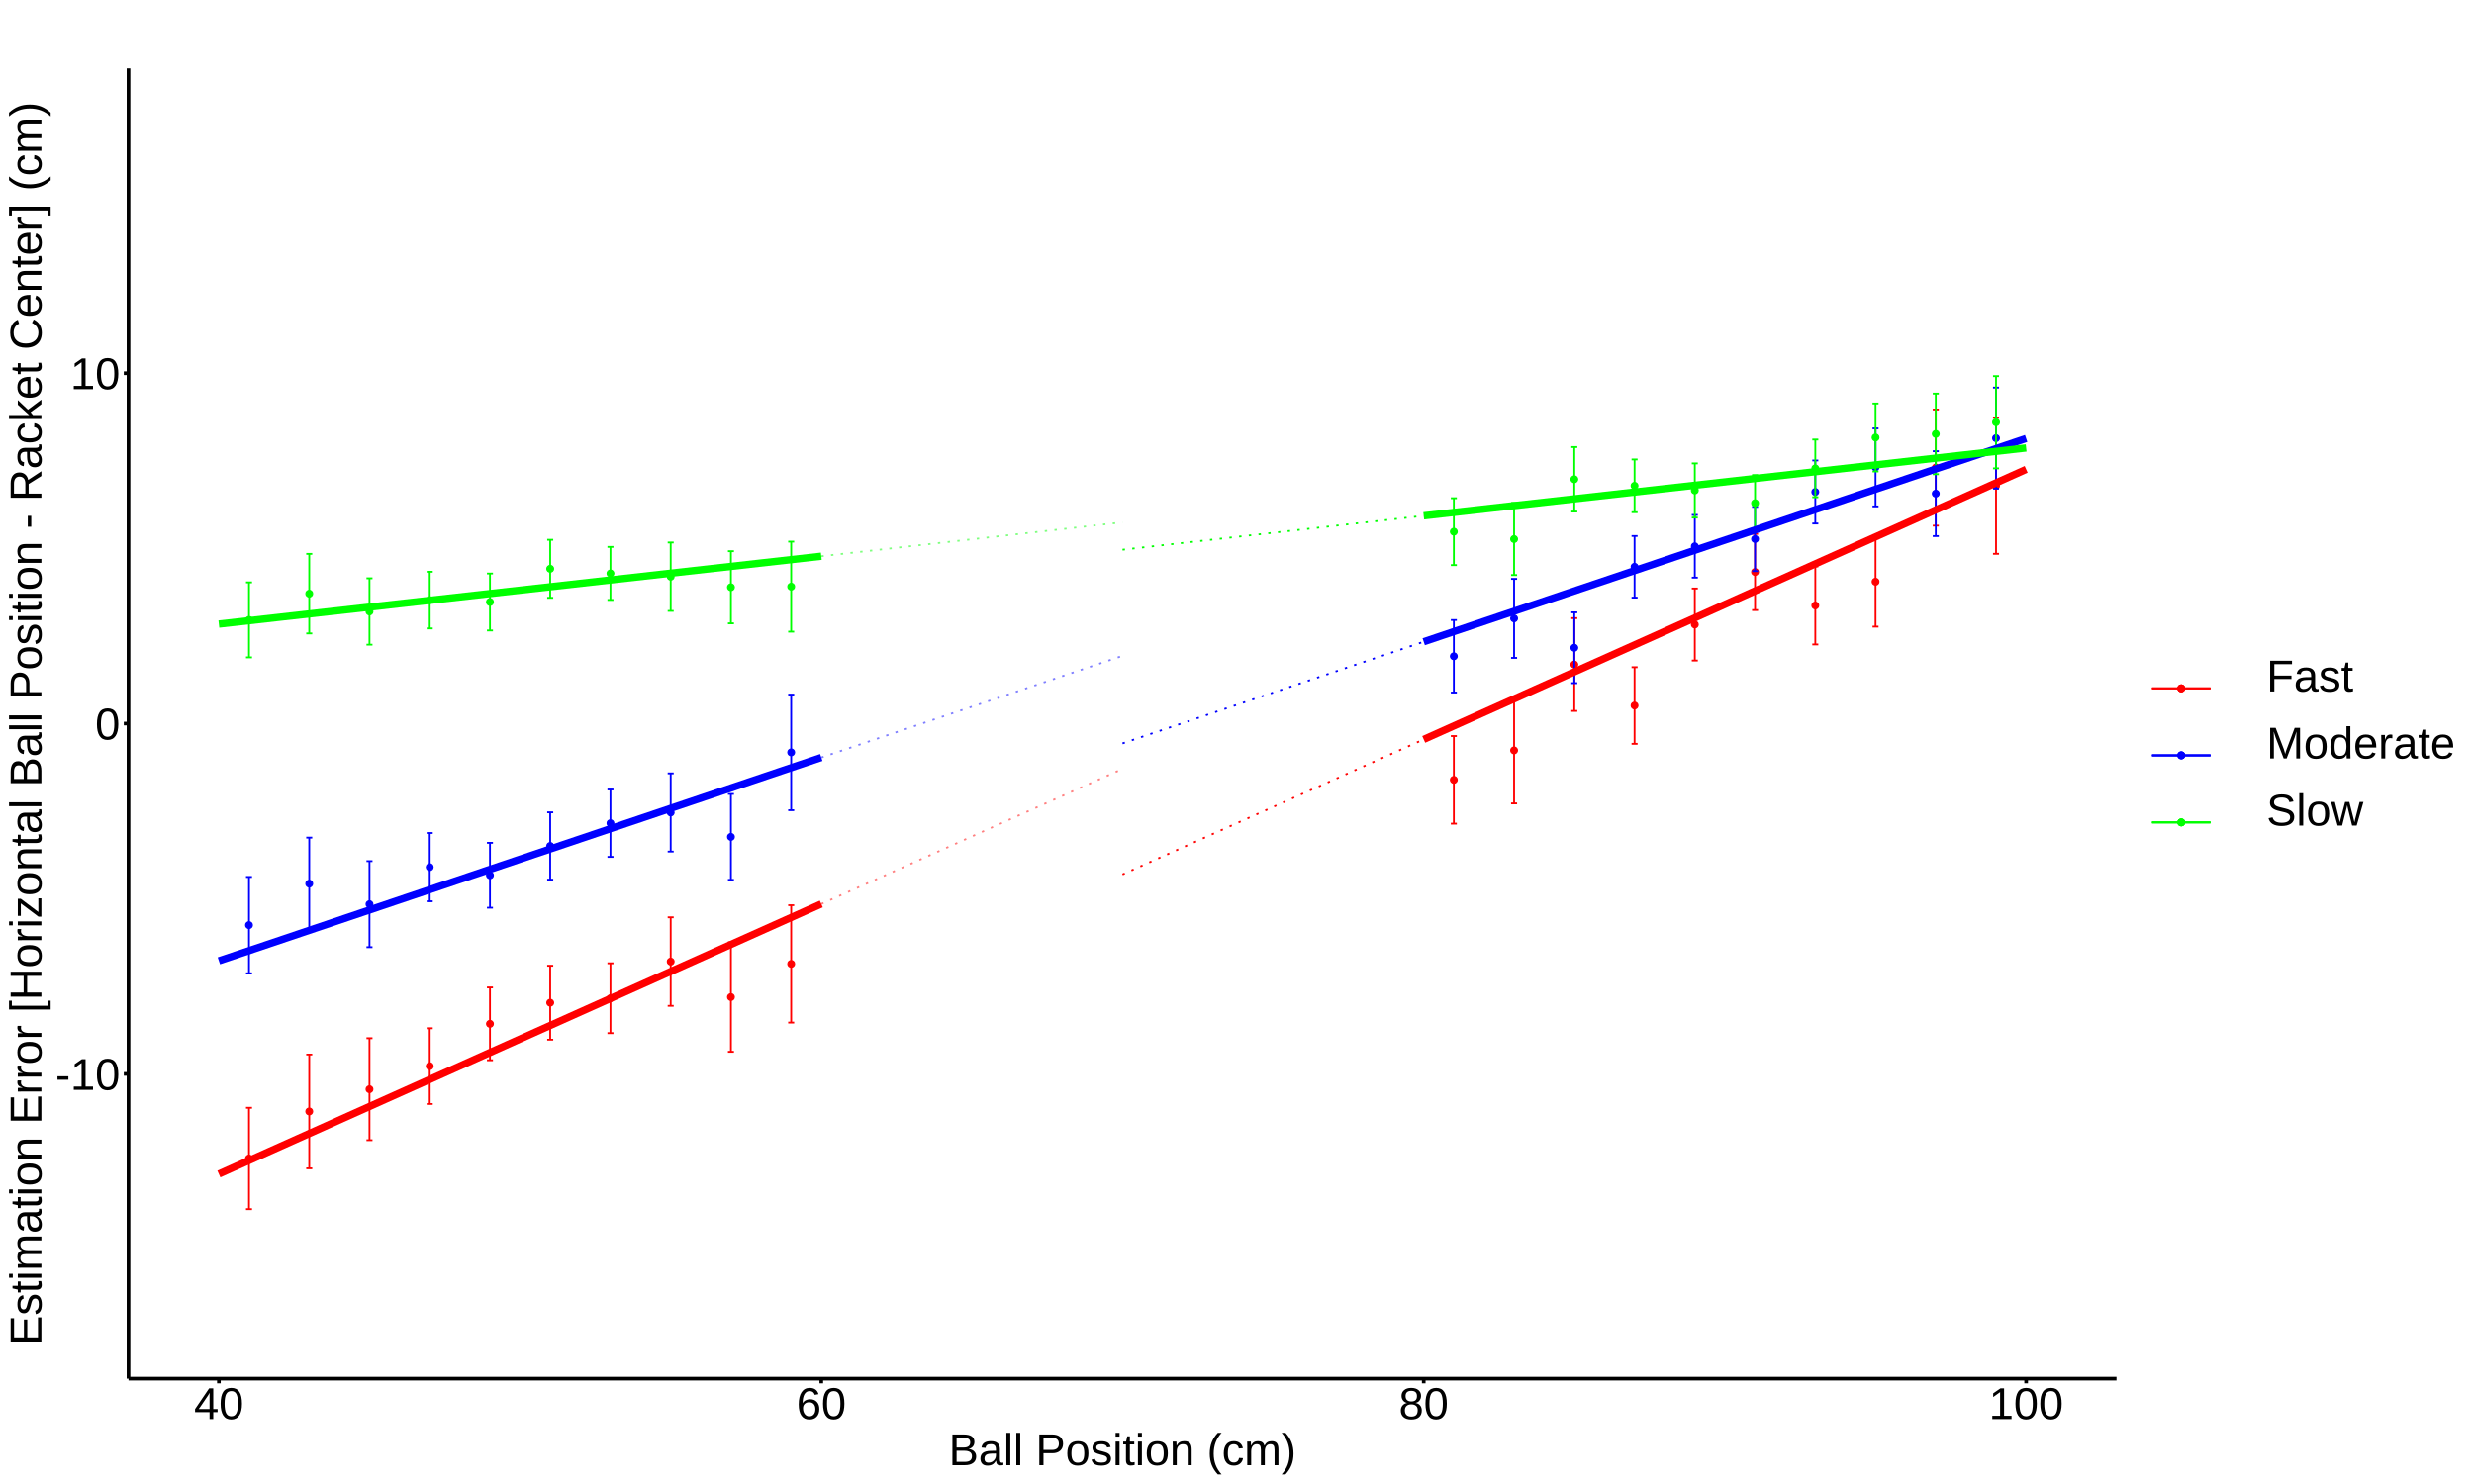
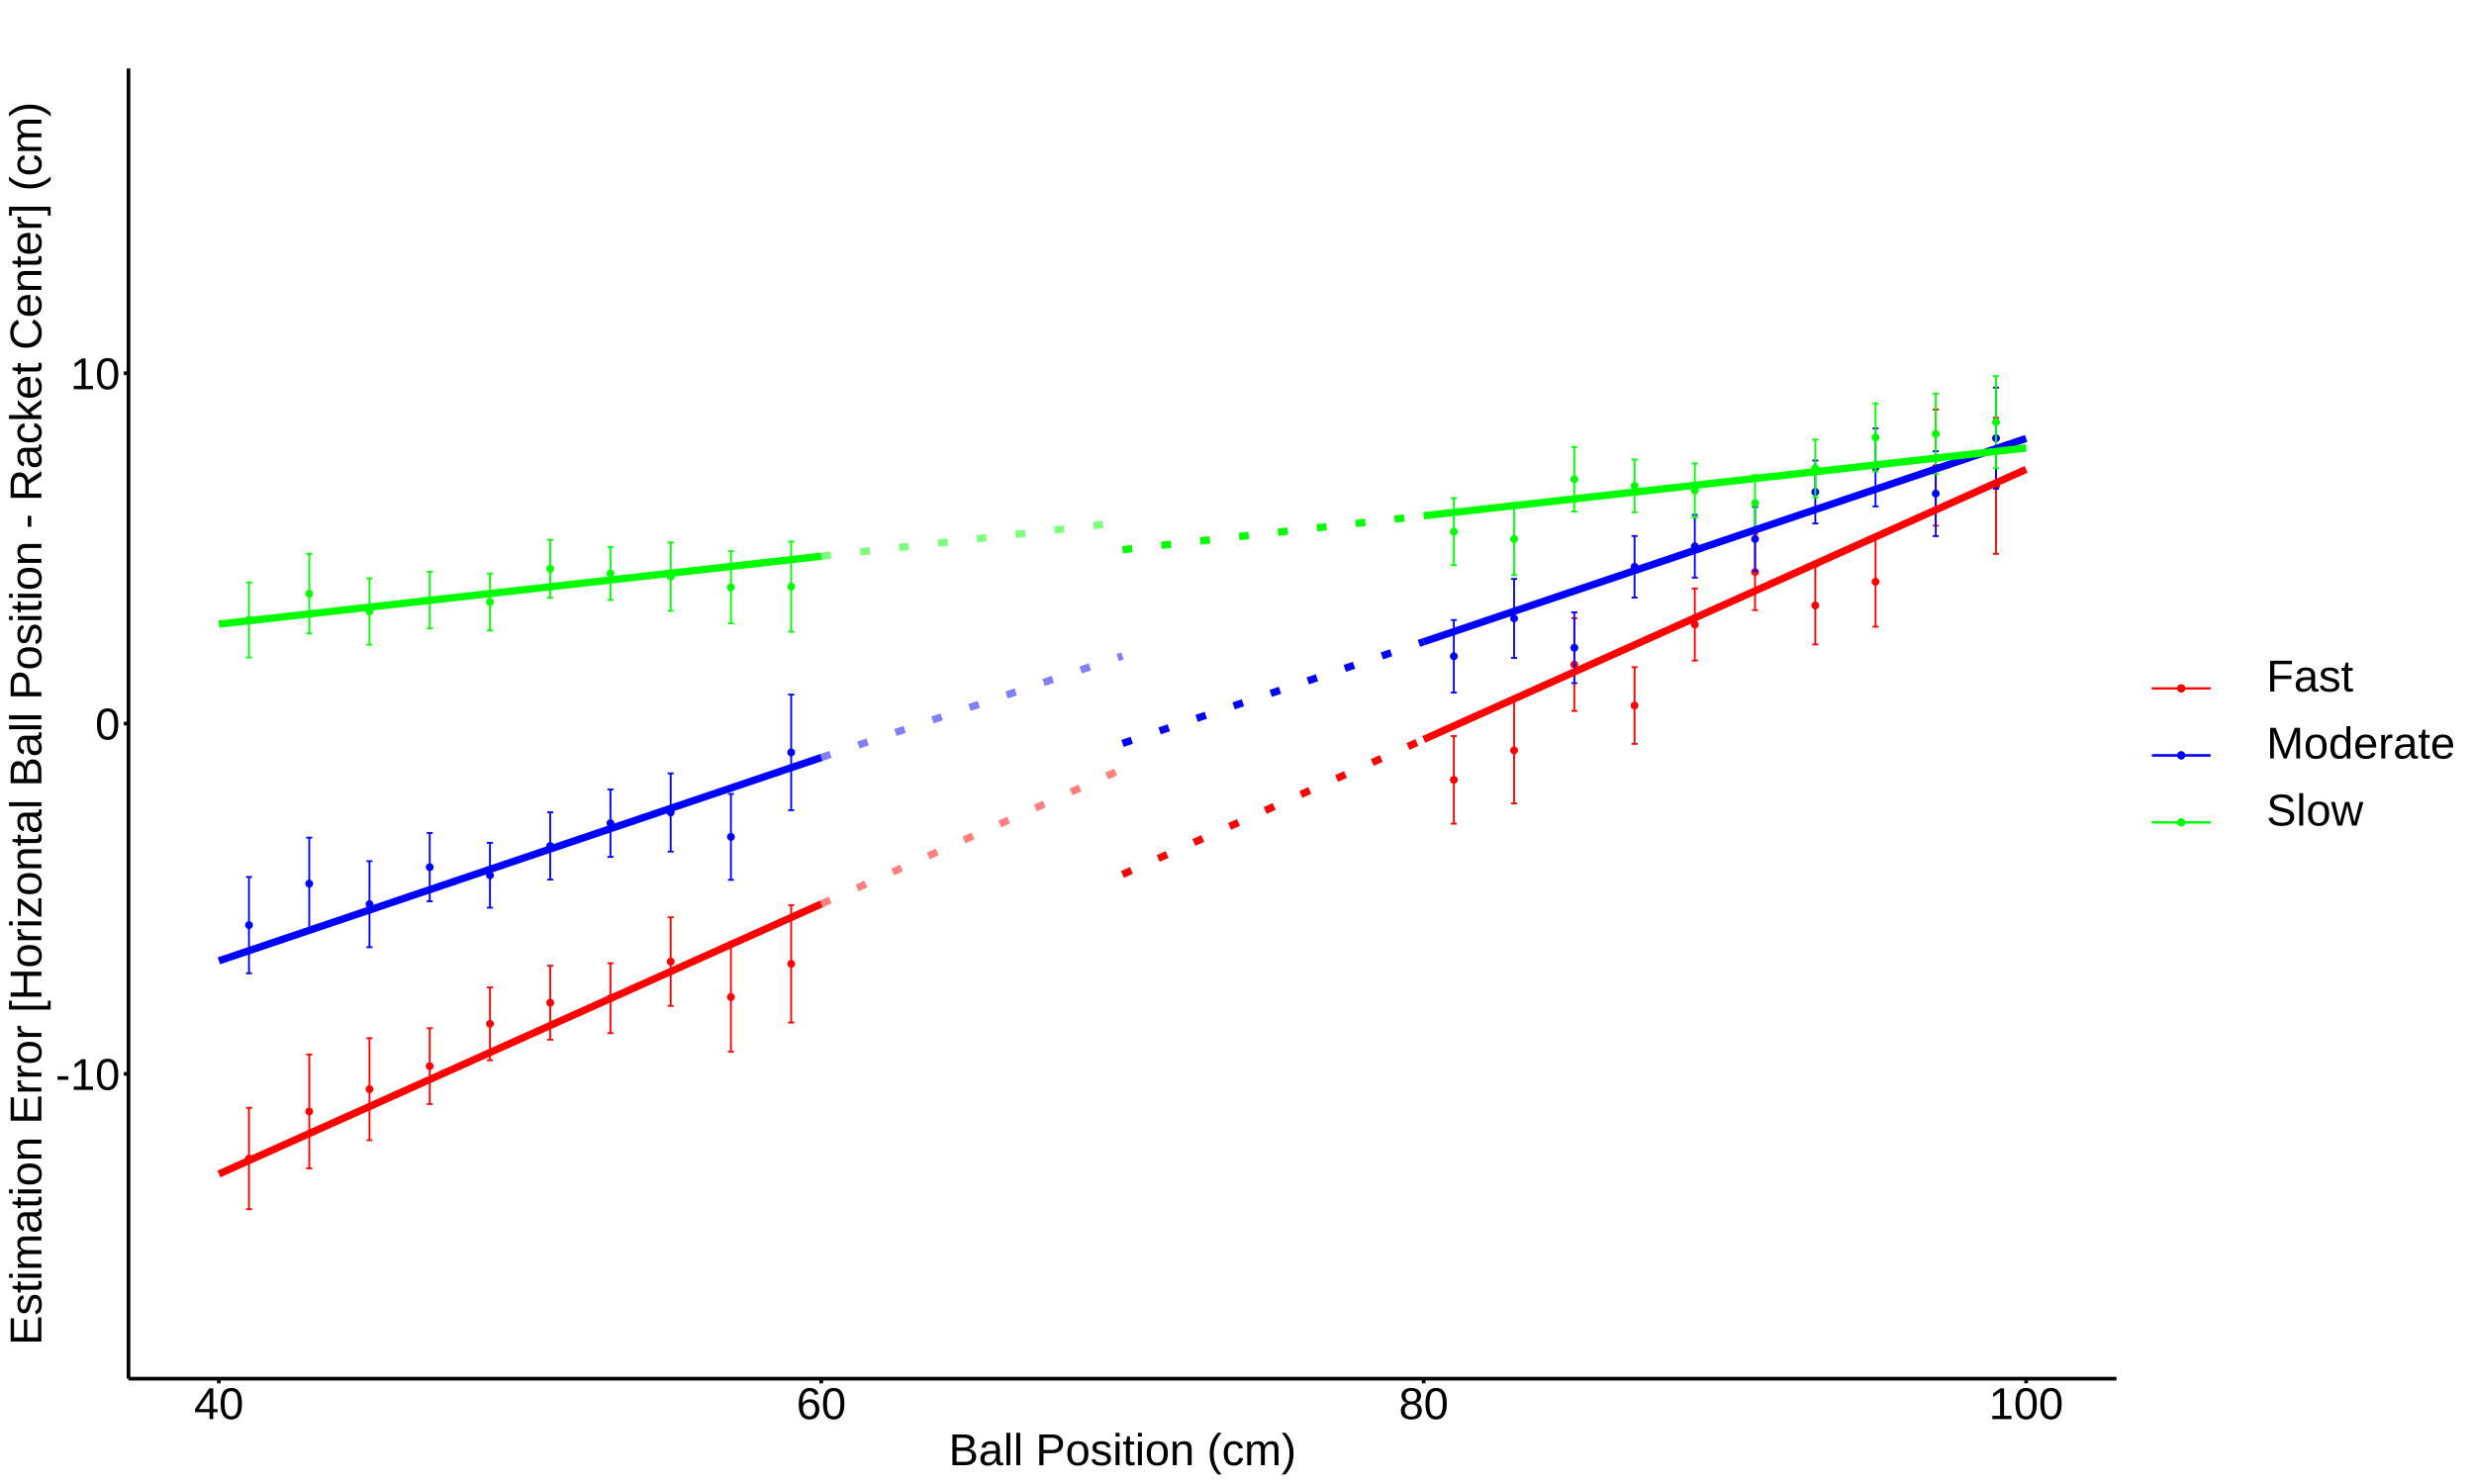
<svg xmlns="http://www.w3.org/2000/svg" class="svglite" width="1440.00pt" height="864.00pt" viewBox="0 0 1440.00 864.00">
  <defs>
    <style type="text/css">
    .svglite line, .svglite polyline, .svglite polygon, .svglite path, .svglite rect, .svglite circle {
      fill: none;
      stroke: #000000;
      stroke-linecap: round;
      stroke-linejoin: round;
      stroke-miterlimit: 10.00;
    }
    .svglite text {
      white-space: pre;
    }
  </style>
  </defs>
  <rect width="100%" height="100%" style="stroke: none; fill: none;" />
  <defs>
    <clipPath id="cpMC4wMHwxNDQwLjAwfDAuMDB8ODY0LjAw">
      <rect x="0.00" y="0.00" width="1440.00" height="864.00" />
    </clipPath>
  </defs>
  <g clip-path="url(#cpMC4wMHwxNDQwLjAwfDAuMDB8ODY0LjAw)">
</g>
  <defs>
    <clipPath id="cpNzQuODB8MTIzMS45MXwzOS44NXw4MDIuNjg=">
      <rect x="74.80" y="39.85" width="1157.11" height="762.83" />
    </clipPath>
  </defs>
  <g clip-path="url(#cpNzQuODB8MTIzMS45MXwzOS44NXw4MDIuNjg=)">
    <circle cx="144.93" cy="674.48" r="1.95" style="stroke-width: 0.71; stroke: #FF0000; fill: #FF0000;" />
    <circle cx="180.00" cy="647.09" r="1.95" style="stroke-width: 0.71; stroke: #FF0000; fill: #FF0000;" />
    <circle cx="215.06" cy="634.15" r="1.95" style="stroke-width: 0.71; stroke: #FF0000; fill: #FF0000;" />
    <circle cx="250.12" cy="620.71" r="1.95" style="stroke-width: 0.71; stroke: #FF0000; fill: #FF0000;" />
    <circle cx="285.19" cy="596.08" r="1.95" style="stroke-width: 0.71; stroke: #FF0000; fill: #FF0000;" />
    <circle cx="320.25" cy="583.78" r="1.95" style="stroke-width: 0.71; stroke: #FF0000; fill: #FF0000;" />
    <circle cx="355.32" cy="581.16" r="1.95" style="stroke-width: 0.71; stroke: #FF0000; fill: #FF0000;" />
    <circle cx="390.38" cy="559.84" r="1.95" style="stroke-width: 0.71; stroke: #FF0000; fill: #FF0000;" />
    <circle cx="425.44" cy="580.50" r="1.95" style="stroke-width: 0.71; stroke: #FF0000; fill: #FF0000;" />
    <circle cx="460.51" cy="561.18" r="1.95" style="stroke-width: 0.71; stroke: #FF0000; fill: #FF0000;" />
    <circle cx="846.21" cy="454.04" r="1.95" style="stroke-width: 0.71; stroke: #FF0000; fill: #FF0000;" />
    <circle cx="881.28" cy="436.89" r="1.95" style="stroke-width: 0.71; stroke: #FF0000; fill: #FF0000;" />
    <circle cx="916.34" cy="386.91" r="1.95" style="stroke-width: 0.71; stroke: #FF0000; fill: #FF0000;" />
    <circle cx="951.40" cy="410.77" r="1.95" style="stroke-width: 0.71; stroke: #FF0000; fill: #FF0000;" />
    <circle cx="986.47" cy="363.61" r="1.95" style="stroke-width: 0.71; stroke: #FF0000; fill: #FF0000;" />
    <circle cx="1021.53" cy="333.02" r="1.95" style="stroke-width: 0.71; stroke: #FF0000; fill: #FF0000;" />
    <circle cx="1056.60" cy="352.52" r="1.95" style="stroke-width: 0.71; stroke: #FF0000; fill: #FF0000;" />
    <circle cx="1091.66" cy="338.69" r="1.95" style="stroke-width: 0.71; stroke: #FF0000; fill: #FF0000;" />
    <circle cx="1126.72" cy="272.23" r="1.95" style="stroke-width: 0.71; stroke: #FF0000; fill: #FF0000;" />
    <circle cx="1161.79" cy="282.86" r="1.95" style="stroke-width: 0.71; stroke: #FF0000; fill: #FF0000;" />
    <polyline points="143.18,644.96 146.69,644.96 " style="stroke-width: 1.07; stroke: #FF0000; stroke-linecap: butt;" />
    <polyline points="144.93,644.96 144.93,703.99 " style="stroke-width: 1.07; stroke: #FF0000; stroke-linecap: butt;" />
    <polyline points="143.18,703.99 146.69,703.99 " style="stroke-width: 1.07; stroke: #FF0000; stroke-linecap: butt;" />
    <polyline points="178.24,613.96 181.75,613.96 " style="stroke-width: 1.07; stroke: #FF0000; stroke-linecap: butt;" />
    <polyline points="180.00,613.96 180.00,680.22 " style="stroke-width: 1.07; stroke: #FF0000; stroke-linecap: butt;" />
    <polyline points="178.24,680.22 181.75,680.22 " style="stroke-width: 1.07; stroke: #FF0000; stroke-linecap: butt;" />
    <polyline points="213.31,604.45 216.81,604.45 " style="stroke-width: 1.07; stroke: #FF0000; stroke-linecap: butt;" />
    <polyline points="215.06,604.45 215.06,663.84 " style="stroke-width: 1.07; stroke: #FF0000; stroke-linecap: butt;" />
    <polyline points="213.31,663.84 216.81,663.84 " style="stroke-width: 1.07; stroke: #FF0000; stroke-linecap: butt;" />
    <polyline points="248.37,598.66 251.88,598.66 " style="stroke-width: 1.07; stroke: #FF0000; stroke-linecap: butt;" />
    <polyline points="250.12,598.66 250.12,642.76 " style="stroke-width: 1.07; stroke: #FF0000; stroke-linecap: butt;" />
    <polyline points="248.37,642.76 251.88,642.76 " style="stroke-width: 1.07; stroke: #FF0000; stroke-linecap: butt;" />
    <polyline points="283.43,574.87 286.94,574.87 " style="stroke-width: 1.07; stroke: #FF0000; stroke-linecap: butt;" />
    <polyline points="285.19,574.87 285.19,617.29 " style="stroke-width: 1.07; stroke: #FF0000; stroke-linecap: butt;" />
    <polyline points="283.43,617.29 286.94,617.29 " style="stroke-width: 1.07; stroke: #FF0000; stroke-linecap: butt;" />
    <polyline points="318.50,562.24 322.01,562.24 " style="stroke-width: 1.07; stroke: #FF0000; stroke-linecap: butt;" />
    <polyline points="320.25,562.24 320.25,605.32 " style="stroke-width: 1.07; stroke: #FF0000; stroke-linecap: butt;" />
    <polyline points="318.50,605.32 322.01,605.32 " style="stroke-width: 1.07; stroke: #FF0000; stroke-linecap: butt;" />
    <polyline points="353.56,560.83 357.07,560.83 " style="stroke-width: 1.07; stroke: #FF0000; stroke-linecap: butt;" />
    <polyline points="355.32,560.83 355.32,601.49 " style="stroke-width: 1.07; stroke: #FF0000; stroke-linecap: butt;" />
    <polyline points="353.56,601.49 357.07,601.49 " style="stroke-width: 1.07; stroke: #FF0000; stroke-linecap: butt;" />
    <polyline points="388.63,534.07 392.13,534.07 " style="stroke-width: 1.07; stroke: #FF0000; stroke-linecap: butt;" />
    <polyline points="390.38,534.07 390.38,585.62 " style="stroke-width: 1.07; stroke: #FF0000; stroke-linecap: butt;" />
    <polyline points="388.63,585.62 392.13,585.62 " style="stroke-width: 1.07; stroke: #FF0000; stroke-linecap: butt;" />
    <polyline points="423.69,548.63 427.20,548.63 " style="stroke-width: 1.07; stroke: #FF0000; stroke-linecap: butt;" />
    <polyline points="425.44,548.63 425.44,612.37 " style="stroke-width: 1.07; stroke: #FF0000; stroke-linecap: butt;" />
    <polyline points="423.69,612.37 427.20,612.37 " style="stroke-width: 1.07; stroke: #FF0000; stroke-linecap: butt;" />
    <polyline points="458.75,527.02 462.26,527.02 " style="stroke-width: 1.07; stroke: #FF0000; stroke-linecap: butt;" />
    <polyline points="460.51,527.02 460.51,595.34 " style="stroke-width: 1.07; stroke: #FF0000; stroke-linecap: butt;" />
    <polyline points="458.75,595.34 462.26,595.34 " style="stroke-width: 1.07; stroke: #FF0000; stroke-linecap: butt;" />
    <polyline points="844.46,428.55 847.96,428.55 " style="stroke-width: 1.07; stroke: #FF0000; stroke-linecap: butt;" />
    <polyline points="846.21,428.55 846.21,479.53 " style="stroke-width: 1.07; stroke: #FF0000; stroke-linecap: butt;" />
    <polyline points="844.46,479.53 847.96,479.53 " style="stroke-width: 1.07; stroke: #FF0000; stroke-linecap: butt;" />
    <polyline points="879.52,406.02 883.03,406.02 " style="stroke-width: 1.07; stroke: #FF0000; stroke-linecap: butt;" />
    <polyline points="881.28,406.02 881.28,467.76 " style="stroke-width: 1.07; stroke: #FF0000; stroke-linecap: butt;" />
    <polyline points="879.52,467.76 883.03,467.76 " style="stroke-width: 1.07; stroke: #FF0000; stroke-linecap: butt;" />
    <polyline points="914.59,359.89 918.09,359.89 " style="stroke-width: 1.07; stroke: #FF0000; stroke-linecap: butt;" />
    <polyline points="916.34,359.89 916.34,413.93 " style="stroke-width: 1.07; stroke: #FF0000; stroke-linecap: butt;" />
    <polyline points="914.59,413.93 918.09,413.93 " style="stroke-width: 1.07; stroke: #FF0000; stroke-linecap: butt;" />
    <polyline points="949.65,388.47 953.16,388.47 " style="stroke-width: 1.07; stroke: #FF0000; stroke-linecap: butt;" />
    <polyline points="951.40,388.47 951.40,433.08 " style="stroke-width: 1.07; stroke: #FF0000; stroke-linecap: butt;" />
    <polyline points="949.65,433.08 953.16,433.08 " style="stroke-width: 1.07; stroke: #FF0000; stroke-linecap: butt;" />
    <polyline points="984.71,342.66 988.22,342.66 " style="stroke-width: 1.07; stroke: #FF0000; stroke-linecap: butt;" />
    <polyline points="986.47,342.66 986.47,384.56 " style="stroke-width: 1.07; stroke: #FF0000; stroke-linecap: butt;" />
    <polyline points="984.71,384.56 988.22,384.56 " style="stroke-width: 1.07; stroke: #FF0000; stroke-linecap: butt;" />
    <polyline points="1019.78,310.83 1023.28,310.83 " style="stroke-width: 1.07; stroke: #FF0000; stroke-linecap: butt;" />
    <polyline points="1021.53,310.83 1021.53,355.20 " style="stroke-width: 1.07; stroke: #FF0000; stroke-linecap: butt;" />
    <polyline points="1019.78,355.20 1023.28,355.20 " style="stroke-width: 1.07; stroke: #FF0000; stroke-linecap: butt;" />
    <polyline points="1054.84,329.82 1058.35,329.82 " style="stroke-width: 1.07; stroke: #FF0000; stroke-linecap: butt;" />
    <polyline points="1056.60,329.82 1056.60,375.22 " style="stroke-width: 1.07; stroke: #FF0000; stroke-linecap: butt;" />
    <polyline points="1054.84,375.22 1058.35,375.22 " style="stroke-width: 1.07; stroke: #FF0000; stroke-linecap: butt;" />
    <polyline points="1089.91,312.53 1093.41,312.53 " style="stroke-width: 1.07; stroke: #FF0000; stroke-linecap: butt;" />
    <polyline points="1091.66,312.53 1091.66,364.85 " style="stroke-width: 1.07; stroke: #FF0000; stroke-linecap: butt;" />
    <polyline points="1089.91,364.85 1093.41,364.85 " style="stroke-width: 1.07; stroke: #FF0000; stroke-linecap: butt;" />
    <polyline points="1124.97,238.43 1128.48,238.43 " style="stroke-width: 1.07; stroke: #FF0000; stroke-linecap: butt;" />
    <polyline points="1126.72,238.43 1126.72,306.03 " style="stroke-width: 1.07; stroke: #FF0000; stroke-linecap: butt;" />
    <polyline points="1124.97,306.03 1128.48,306.03 " style="stroke-width: 1.07; stroke: #FF0000; stroke-linecap: butt;" />
    <polyline points="1160.03,243.28 1163.54,243.28 " style="stroke-width: 1.07; stroke: #FF0000; stroke-linecap: butt;" />
    <polyline points="1161.79,243.28 1161.79,322.44 " style="stroke-width: 1.07; stroke: #FF0000; stroke-linecap: butt;" />
    <polyline points="1160.03,322.44 1163.54,322.44 " style="stroke-width: 1.07; stroke: #FF0000; stroke-linecap: butt;" />
    <circle cx="144.93" cy="538.61" r="1.95" style="stroke-width: 0.71; stroke: #0000FF; fill: #0000FF;" />
    <circle cx="180.00" cy="514.47" r="1.95" style="stroke-width: 0.71; stroke: #0000FF; fill: #0000FF;" />
    <circle cx="215.06" cy="526.42" r="1.95" style="stroke-width: 0.71; stroke: #0000FF; fill: #0000FF;" />
    <circle cx="250.12" cy="504.87" r="1.95" style="stroke-width: 0.71; stroke: #0000FF; fill: #0000FF;" />
    <circle cx="285.19" cy="509.61" r="1.95" style="stroke-width: 0.71; stroke: #0000FF; fill: #0000FF;" />
    <circle cx="320.25" cy="492.53" r="1.95" style="stroke-width: 0.71; stroke: #0000FF; fill: #0000FF;" />
    <circle cx="355.32" cy="479.28" r="1.95" style="stroke-width: 0.71; stroke: #0000FF; fill: #0000FF;" />
    <circle cx="390.38" cy="473.04" r="1.95" style="stroke-width: 0.71; stroke: #0000FF; fill: #0000FF;" />
    <circle cx="425.44" cy="487.25" r="1.95" style="stroke-width: 0.71; stroke: #0000FF; fill: #0000FF;" />
    <circle cx="460.51" cy="438.04" r="1.95" style="stroke-width: 0.71; stroke: #0000FF; fill: #0000FF;" />
    <circle cx="846.21" cy="382.09" r="1.95" style="stroke-width: 0.71; stroke: #0000FF; fill: #0000FF;" />
    <circle cx="881.28" cy="360.03" r="1.95" style="stroke-width: 0.71; stroke: #0000FF; fill: #0000FF;" />
    <circle cx="916.34" cy="377.13" r="1.95" style="stroke-width: 0.71; stroke: #0000FF; fill: #0000FF;" />
    <circle cx="951.40" cy="329.99" r="1.95" style="stroke-width: 0.71; stroke: #0000FF; fill: #0000FF;" />
    <circle cx="986.47" cy="318.06" r="1.95" style="stroke-width: 0.71; stroke: #0000FF; fill: #0000FF;" />
    <circle cx="1021.53" cy="313.80" r="1.95" style="stroke-width: 0.71; stroke: #0000FF; fill: #0000FF;" />
    <circle cx="1056.60" cy="286.43" r="1.95" style="stroke-width: 0.71; stroke: #0000FF; fill: #0000FF;" />
    <circle cx="1091.66" cy="272.13" r="1.95" style="stroke-width: 0.71; stroke: #0000FF; fill: #0000FF;" />
    <circle cx="1126.72" cy="287.39" r="1.95" style="stroke-width: 0.71; stroke: #0000FF; fill: #0000FF;" />
    <circle cx="1161.79" cy="255.11" r="1.95" style="stroke-width: 0.71; stroke: #0000FF; fill: #0000FF;" />
    <polyline points="143.18,510.55 146.69,510.55 " style="stroke-width: 1.07; stroke: #0000FF; stroke-linecap: butt;" />
    <polyline points="144.93,510.55 144.93,566.67 " style="stroke-width: 1.07; stroke: #0000FF; stroke-linecap: butt;" />
    <polyline points="143.18,566.67 146.69,566.67 " style="stroke-width: 1.07; stroke: #0000FF; stroke-linecap: butt;" />
    <polyline points="178.24,487.68 181.75,487.68 " style="stroke-width: 1.07; stroke: #0000FF; stroke-linecap: butt;" />
    <polyline points="180.00,487.68 180.00,541.27 " style="stroke-width: 1.07; stroke: #0000FF; stroke-linecap: butt;" />
    <polyline points="178.24,541.27 181.75,541.27 " style="stroke-width: 1.07; stroke: #0000FF; stroke-linecap: butt;" />
    <polyline points="213.31,501.37 216.81,501.37 " style="stroke-width: 1.07; stroke: #0000FF; stroke-linecap: butt;" />
    <polyline points="215.06,501.37 215.06,551.47 " style="stroke-width: 1.07; stroke: #0000FF; stroke-linecap: butt;" />
    <polyline points="213.31,551.47 216.81,551.47 " style="stroke-width: 1.07; stroke: #0000FF; stroke-linecap: butt;" />
    <polyline points="248.37,484.99 251.88,484.99 " style="stroke-width: 1.07; stroke: #0000FF; stroke-linecap: butt;" />
    <polyline points="250.12,484.99 250.12,524.75 " style="stroke-width: 1.07; stroke: #0000FF; stroke-linecap: butt;" />
    <polyline points="248.37,524.75 251.88,524.75 " style="stroke-width: 1.07; stroke: #0000FF; stroke-linecap: butt;" />
    <polyline points="283.43,490.73 286.94,490.73 " style="stroke-width: 1.07; stroke: #0000FF; stroke-linecap: butt;" />
    <polyline points="285.19,490.73 285.19,528.48 " style="stroke-width: 1.07; stroke: #0000FF; stroke-linecap: butt;" />
    <polyline points="283.43,528.48 286.94,528.48 " style="stroke-width: 1.07; stroke: #0000FF; stroke-linecap: butt;" />
    <polyline points="318.50,472.95 322.01,472.95 " style="stroke-width: 1.07; stroke: #0000FF; stroke-linecap: butt;" />
    <polyline points="320.25,472.95 320.25,512.12 " style="stroke-width: 1.07; stroke: #0000FF; stroke-linecap: butt;" />
    <polyline points="318.50,512.12 322.01,512.12 " style="stroke-width: 1.07; stroke: #0000FF; stroke-linecap: butt;" />
    <polyline points="353.56,459.66 357.07,459.66 " style="stroke-width: 1.07; stroke: #0000FF; stroke-linecap: butt;" />
    <polyline points="355.32,459.66 355.32,498.90 " style="stroke-width: 1.07; stroke: #0000FF; stroke-linecap: butt;" />
    <polyline points="353.56,498.90 357.07,498.90 " style="stroke-width: 1.07; stroke: #0000FF; stroke-linecap: butt;" />
    <polyline points="388.63,450.28 392.13,450.28 " style="stroke-width: 1.07; stroke: #0000FF; stroke-linecap: butt;" />
    <polyline points="390.38,450.28 390.38,495.80 " style="stroke-width: 1.07; stroke: #0000FF; stroke-linecap: butt;" />
    <polyline points="388.63,495.80 392.13,495.80 " style="stroke-width: 1.07; stroke: #0000FF; stroke-linecap: butt;" />
    <polyline points="423.69,462.24 427.20,462.24 " style="stroke-width: 1.07; stroke: #0000FF; stroke-linecap: butt;" />
    <polyline points="425.44,462.24 425.44,512.25 " style="stroke-width: 1.07; stroke: #0000FF; stroke-linecap: butt;" />
    <polyline points="423.69,512.25 427.20,512.25 " style="stroke-width: 1.07; stroke: #0000FF; stroke-linecap: butt;" />
    <polyline points="458.75,404.38 462.26,404.38 " style="stroke-width: 1.07; stroke: #0000FF; stroke-linecap: butt;" />
    <polyline points="460.51,404.38 460.51,471.70 " style="stroke-width: 1.07; stroke: #0000FF; stroke-linecap: butt;" />
    <polyline points="458.75,471.70 462.26,471.70 " style="stroke-width: 1.07; stroke: #0000FF; stroke-linecap: butt;" />
    <polyline points="844.46,360.98 847.96,360.98 " style="stroke-width: 1.07; stroke: #0000FF; stroke-linecap: butt;" />
    <polyline points="846.21,360.98 846.21,403.20 " style="stroke-width: 1.07; stroke: #0000FF; stroke-linecap: butt;" />
    <polyline points="844.46,403.20 847.96,403.20 " style="stroke-width: 1.07; stroke: #0000FF; stroke-linecap: butt;" />
    <polyline points="879.52,337.03 883.03,337.03 " style="stroke-width: 1.07; stroke: #0000FF; stroke-linecap: butt;" />
    <polyline points="881.28,337.03 881.28,383.04 " style="stroke-width: 1.07; stroke: #0000FF; stroke-linecap: butt;" />
    <polyline points="879.52,383.04 883.03,383.04 " style="stroke-width: 1.07; stroke: #0000FF; stroke-linecap: butt;" />
    <polyline points="914.59,356.52 918.09,356.52 " style="stroke-width: 1.07; stroke: #0000FF; stroke-linecap: butt;" />
    <polyline points="916.34,356.52 916.34,397.73 " style="stroke-width: 1.07; stroke: #0000FF; stroke-linecap: butt;" />
    <polyline points="914.59,397.73 918.09,397.73 " style="stroke-width: 1.07; stroke: #0000FF; stroke-linecap: butt;" />
    <polyline points="949.65,312.06 953.16,312.06 " style="stroke-width: 1.07; stroke: #0000FF; stroke-linecap: butt;" />
    <polyline points="951.40,312.06 951.40,347.93 " style="stroke-width: 1.07; stroke: #0000FF; stroke-linecap: butt;" />
    <polyline points="949.65,347.93 953.16,347.93 " style="stroke-width: 1.07; stroke: #0000FF; stroke-linecap: butt;" />
    <polyline points="984.71,299.79 988.22,299.79 " style="stroke-width: 1.07; stroke: #0000FF; stroke-linecap: butt;" />
    <polyline points="986.47,299.79 986.47,336.32 " style="stroke-width: 1.07; stroke: #0000FF; stroke-linecap: butt;" />
    <polyline points="984.71,336.32 988.22,336.32 " style="stroke-width: 1.07; stroke: #0000FF; stroke-linecap: butt;" />
    <polyline points="1019.78,295.09 1023.28,295.09 " style="stroke-width: 1.07; stroke: #0000FF; stroke-linecap: butt;" />
    <polyline points="1021.53,295.09 1021.53,332.51 " style="stroke-width: 1.07; stroke: #0000FF; stroke-linecap: butt;" />
    <polyline points="1019.78,332.51 1023.28,332.51 " style="stroke-width: 1.07; stroke: #0000FF; stroke-linecap: butt;" />
    <polyline points="1054.84,268.09 1058.35,268.09 " style="stroke-width: 1.07; stroke: #0000FF; stroke-linecap: butt;" />
    <polyline points="1056.60,268.09 1056.60,304.77 " style="stroke-width: 1.07; stroke: #0000FF; stroke-linecap: butt;" />
    <polyline points="1054.84,304.77 1058.35,304.77 " style="stroke-width: 1.07; stroke: #0000FF; stroke-linecap: butt;" />
    <polyline points="1089.91,249.42 1093.41,249.42 " style="stroke-width: 1.07; stroke: #0000FF; stroke-linecap: butt;" />
    <polyline points="1091.66,249.42 1091.66,294.83 " style="stroke-width: 1.07; stroke: #0000FF; stroke-linecap: butt;" />
    <polyline points="1089.91,294.83 1093.41,294.83 " style="stroke-width: 1.07; stroke: #0000FF; stroke-linecap: butt;" />
    <polyline points="1124.97,262.68 1128.48,262.68 " style="stroke-width: 1.07; stroke: #0000FF; stroke-linecap: butt;" />
    <polyline points="1126.72,262.68 1126.72,312.10 " style="stroke-width: 1.07; stroke: #0000FF; stroke-linecap: butt;" />
    <polyline points="1124.97,312.10 1128.48,312.10 " style="stroke-width: 1.07; stroke: #0000FF; stroke-linecap: butt;" />
    <polyline points="1160.03,225.69 1163.54,225.69 " style="stroke-width: 1.07; stroke: #0000FF; stroke-linecap: butt;" />
    <polyline points="1161.79,225.69 1161.79,284.52 " style="stroke-width: 1.07; stroke: #0000FF; stroke-linecap: butt;" />
    <polyline points="1160.03,284.52 1163.54,284.52 " style="stroke-width: 1.07; stroke: #0000FF; stroke-linecap: butt;" />
    <circle cx="144.93" cy="360.91" r="1.95" style="stroke-width: 0.71; stroke: #00FF00; fill: #00FF00;" />
    <circle cx="180.00" cy="345.64" r="1.95" style="stroke-width: 0.71; stroke: #00FF00; fill: #00FF00;" />
    <circle cx="215.06" cy="356.01" r="1.95" style="stroke-width: 0.71; stroke: #00FF00; fill: #00FF00;" />
    <circle cx="250.12" cy="349.39" r="1.95" style="stroke-width: 0.71; stroke: #00FF00; fill: #00FF00;" />
    <circle cx="285.19" cy="350.49" r="1.95" style="stroke-width: 0.71; stroke: #00FF00; fill: #00FF00;" />
    <circle cx="320.25" cy="331.15" r="1.95" style="stroke-width: 0.71; stroke: #00FF00; fill: #00FF00;" />
    <circle cx="355.32" cy="333.86" r="1.95" style="stroke-width: 0.71; stroke: #00FF00; fill: #00FF00;" />
    <circle cx="390.38" cy="335.76" r="1.95" style="stroke-width: 0.71; stroke: #00FF00; fill: #00FF00;" />
    <circle cx="425.44" cy="341.91" r="1.95" style="stroke-width: 0.71; stroke: #00FF00; fill: #00FF00;" />
    <circle cx="460.51" cy="341.55" r="1.95" style="stroke-width: 0.71; stroke: #00FF00; fill: #00FF00;" />
    <circle cx="846.21" cy="309.54" r="1.95" style="stroke-width: 0.71; stroke: #00FF00; fill: #00FF00;" />
    <circle cx="881.28" cy="313.84" r="1.95" style="stroke-width: 0.71; stroke: #00FF00; fill: #00FF00;" />
    <circle cx="916.34" cy="279.04" r="1.95" style="stroke-width: 0.71; stroke: #00FF00; fill: #00FF00;" />
    <circle cx="951.40" cy="282.84" r="1.95" style="stroke-width: 0.71; stroke: #00FF00; fill: #00FF00;" />
    <circle cx="986.47" cy="285.55" r="1.95" style="stroke-width: 0.71; stroke: #00FF00; fill: #00FF00;" />
    <circle cx="1021.53" cy="292.96" r="1.95" style="stroke-width: 0.71; stroke: #00FF00; fill: #00FF00;" />
    <circle cx="1056.60" cy="272.69" r="1.95" style="stroke-width: 0.71; stroke: #00FF00; fill: #00FF00;" />
    <circle cx="1091.66" cy="254.71" r="1.95" style="stroke-width: 0.71; stroke: #00FF00; fill: #00FF00;" />
    <circle cx="1126.72" cy="252.63" r="1.95" style="stroke-width: 0.71; stroke: #00FF00; fill: #00FF00;" />
    <circle cx="1161.79" cy="245.85" r="1.95" style="stroke-width: 0.71; stroke: #00FF00; fill: #00FF00;" />
    <polyline points="143.18,339.06 146.69,339.06 " style="stroke-width: 1.07; stroke: #00FF00; stroke-linecap: butt;" />
    <polyline points="144.93,339.06 144.93,382.75 " style="stroke-width: 1.07; stroke: #00FF00; stroke-linecap: butt;" />
    <polyline points="143.18,382.75 146.69,382.75 " style="stroke-width: 1.07; stroke: #00FF00; stroke-linecap: butt;" />
    <polyline points="178.24,322.48 181.75,322.48 " style="stroke-width: 1.07; stroke: #00FF00; stroke-linecap: butt;" />
    <polyline points="180.00,322.48 180.00,368.80 " style="stroke-width: 1.07; stroke: #00FF00; stroke-linecap: butt;" />
    <polyline points="178.24,368.80 181.75,368.80 " style="stroke-width: 1.07; stroke: #00FF00; stroke-linecap: butt;" />
    <polyline points="213.31,336.68 216.81,336.68 " style="stroke-width: 1.07; stroke: #00FF00; stroke-linecap: butt;" />
    <polyline points="215.06,336.68 215.06,375.34 " style="stroke-width: 1.07; stroke: #00FF00; stroke-linecap: butt;" />
    <polyline points="213.31,375.34 216.81,375.34 " style="stroke-width: 1.07; stroke: #00FF00; stroke-linecap: butt;" />
    <polyline points="248.37,332.89 251.88,332.89 " style="stroke-width: 1.07; stroke: #00FF00; stroke-linecap: butt;" />
    <polyline points="250.12,332.89 250.12,365.89 " style="stroke-width: 1.07; stroke: #00FF00; stroke-linecap: butt;" />
    <polyline points="248.37,365.89 251.88,365.89 " style="stroke-width: 1.07; stroke: #00FF00; stroke-linecap: butt;" />
    <polyline points="283.43,333.91 286.94,333.91 " style="stroke-width: 1.07; stroke: #00FF00; stroke-linecap: butt;" />
    <polyline points="285.19,333.91 285.19,367.06 " style="stroke-width: 1.07; stroke: #00FF00; stroke-linecap: butt;" />
    <polyline points="283.43,367.06 286.94,367.06 " style="stroke-width: 1.07; stroke: #00FF00; stroke-linecap: butt;" />
    <polyline points="318.50,314.25 322.01,314.25 " style="stroke-width: 1.07; stroke: #00FF00; stroke-linecap: butt;" />
    <polyline points="320.25,314.25 320.25,348.05 " style="stroke-width: 1.07; stroke: #00FF00; stroke-linecap: butt;" />
    <polyline points="318.50,348.05 322.01,348.05 " style="stroke-width: 1.07; stroke: #00FF00; stroke-linecap: butt;" />
    <polyline points="353.56,318.41 357.07,318.41 " style="stroke-width: 1.07; stroke: #00FF00; stroke-linecap: butt;" />
    <polyline points="355.32,318.41 355.32,349.30 " style="stroke-width: 1.07; stroke: #00FF00; stroke-linecap: butt;" />
    <polyline points="353.56,349.30 357.07,349.30 " style="stroke-width: 1.07; stroke: #00FF00; stroke-linecap: butt;" />
    <polyline points="388.63,315.85 392.13,315.85 " style="stroke-width: 1.07; stroke: #00FF00; stroke-linecap: butt;" />
    <polyline points="390.38,315.85 390.38,355.68 " style="stroke-width: 1.07; stroke: #00FF00; stroke-linecap: butt;" />
    <polyline points="388.63,355.68 392.13,355.68 " style="stroke-width: 1.07; stroke: #00FF00; stroke-linecap: butt;" />
    <polyline points="423.69,320.92 427.20,320.92 " style="stroke-width: 1.07; stroke: #00FF00; stroke-linecap: butt;" />
    <polyline points="425.44,320.92 425.44,362.91 " style="stroke-width: 1.07; stroke: #00FF00; stroke-linecap: butt;" />
    <polyline points="423.69,362.91 427.20,362.91 " style="stroke-width: 1.07; stroke: #00FF00; stroke-linecap: butt;" />
    <polyline points="458.75,315.35 462.26,315.35 " style="stroke-width: 1.07; stroke: #00FF00; stroke-linecap: butt;" />
    <polyline points="460.51,315.35 460.51,367.75 " style="stroke-width: 1.07; stroke: #00FF00; stroke-linecap: butt;" />
    <polyline points="458.75,367.75 462.26,367.75 " style="stroke-width: 1.07; stroke: #00FF00; stroke-linecap: butt;" />
    <polyline points="844.46,290.06 847.96,290.06 " style="stroke-width: 1.07; stroke: #00FF00; stroke-linecap: butt;" />
    <polyline points="846.21,290.06 846.21,329.01 " style="stroke-width: 1.07; stroke: #00FF00; stroke-linecap: butt;" />
    <polyline points="844.46,329.01 847.96,329.01 " style="stroke-width: 1.07; stroke: #00FF00; stroke-linecap: butt;" />
    <polyline points="879.52,292.85 883.03,292.85 " style="stroke-width: 1.07; stroke: #00FF00; stroke-linecap: butt;" />
    <polyline points="881.28,292.85 881.28,334.82 " style="stroke-width: 1.07; stroke: #00FF00; stroke-linecap: butt;" />
    <polyline points="879.52,334.82 883.03,334.82 " style="stroke-width: 1.07; stroke: #00FF00; stroke-linecap: butt;" />
    <polyline points="914.59,260.26 918.09,260.26 " style="stroke-width: 1.07; stroke: #00FF00; stroke-linecap: butt;" />
    <polyline points="916.34,260.26 916.34,297.82 " style="stroke-width: 1.07; stroke: #00FF00; stroke-linecap: butt;" />
    <polyline points="914.59,297.82 918.09,297.82 " style="stroke-width: 1.07; stroke: #00FF00; stroke-linecap: butt;" />
    <polyline points="949.65,267.49 953.16,267.49 " style="stroke-width: 1.07; stroke: #00FF00; stroke-linecap: butt;" />
    <polyline points="951.40,267.49 951.40,298.20 " style="stroke-width: 1.07; stroke: #00FF00; stroke-linecap: butt;" />
    <polyline points="949.65,298.20 953.16,298.20 " style="stroke-width: 1.07; stroke: #00FF00; stroke-linecap: butt;" />
    <polyline points="984.71,269.79 988.22,269.79 " style="stroke-width: 1.07; stroke: #00FF00; stroke-linecap: butt;" />
    <polyline points="986.47,269.79 986.47,301.31 " style="stroke-width: 1.07; stroke: #00FF00; stroke-linecap: butt;" />
    <polyline points="984.71,301.31 988.22,301.31 " style="stroke-width: 1.07; stroke: #00FF00; stroke-linecap: butt;" />
    <polyline points="1019.78,276.60 1023.28,276.60 " style="stroke-width: 1.07; stroke: #00FF00; stroke-linecap: butt;" />
    <polyline points="1021.53,276.60 1021.53,309.32 " style="stroke-width: 1.07; stroke: #00FF00; stroke-linecap: butt;" />
    <polyline points="1019.78,309.32 1023.28,309.32 " style="stroke-width: 1.07; stroke: #00FF00; stroke-linecap: butt;" />
    <polyline points="1054.84,255.90 1058.35,255.90 " style="stroke-width: 1.07; stroke: #00FF00; stroke-linecap: butt;" />
    <polyline points="1056.60,255.90 1056.60,289.48 " style="stroke-width: 1.07; stroke: #00FF00; stroke-linecap: butt;" />
    <polyline points="1054.84,289.48 1058.35,289.48 " style="stroke-width: 1.07; stroke: #00FF00; stroke-linecap: butt;" />
    <polyline points="1089.91,234.94 1093.41,234.94 " style="stroke-width: 1.07; stroke: #00FF00; stroke-linecap: butt;" />
    <polyline points="1091.66,234.94 1091.66,274.49 " style="stroke-width: 1.07; stroke: #00FF00; stroke-linecap: butt;" />
    <polyline points="1089.91,274.49 1093.41,274.49 " style="stroke-width: 1.07; stroke: #00FF00; stroke-linecap: butt;" />
    <polyline points="1124.97,229.18 1128.48,229.18 " style="stroke-width: 1.07; stroke: #00FF00; stroke-linecap: butt;" />
    <polyline points="1126.72,229.18 1126.72,276.08 " style="stroke-width: 1.07; stroke: #00FF00; stroke-linecap: butt;" />
    <polyline points="1124.97,276.08 1128.48,276.08 " style="stroke-width: 1.07; stroke: #00FF00; stroke-linecap: butt;" />
    <polyline points="1160.03,219.00 1163.54,219.00 " style="stroke-width: 1.07; stroke: #00FF00; stroke-linecap: butt;" />
    <polyline points="1161.79,219.00 1161.79,272.69 " style="stroke-width: 1.07; stroke: #00FF00; stroke-linecap: butt;" />
    <polyline points="1160.03,272.69 1163.54,272.69 " style="stroke-width: 1.07; stroke: #00FF00; stroke-linecap: butt;" />
    <line x1="127.40" y1="683.52" x2="478.04" y2="526.29" style="stroke-width: 4.27; stroke: #FF0000; stroke-linecap: butt;" />
    <line x1="828.68" y1="430.49" x2="1179.32" y2="273.26" style="stroke-width: 4.27; stroke: #FF0000; stroke-linecap: butt;" />
-     <line x1="478.04" y1="526.29" x2="653.36" y2="447.67" style="stroke-width: 1.07; stroke: #FF0000; stroke-opacity: 0.50; stroke-dasharray: 1.42,4.27; stroke-linecap: butt;" />
-     <line x1="653.36" y1="509.10" x2="828.68" y2="430.49" style="stroke-width: 1.07; stroke: #FF0000; stroke-dasharray: 1.42,4.27; stroke-linecap: butt;" />
+     <line x1="478.04" y1="526.29" x2="653.36" y2="447.67" style="stroke-width: 4.27; stroke: #FF0000; stroke-opacity: 0.50; stroke-dasharray: 5.69,17.07; stroke-linecap: butt;" />
+     <line x1="653.36" y1="509.10" x2="828.68" y2="430.49" style="stroke-width: 4.27; stroke: #FF0000; stroke-dasharray: 5.69,17.07; stroke-linecap: butt;" />
    <line x1="127.40" y1="559.40" x2="478.04" y2="441.03" style="stroke-width: 4.27; stroke: #0000FF; stroke-linecap: butt;" />
    <line x1="828.68" y1="373.63" x2="1179.32" y2="255.27" style="stroke-width: 4.27; stroke: #0000FF; stroke-linecap: butt;" />
-     <line x1="478.04" y1="441.03" x2="653.36" y2="381.85" style="stroke-width: 1.07; stroke: #0000FF; stroke-opacity: 0.50; stroke-dasharray: 1.42,4.27; stroke-linecap: butt;" />
-     <line x1="653.36" y1="432.82" x2="828.68" y2="373.63" style="stroke-width: 1.07; stroke: #0000FF; stroke-dasharray: 1.42,4.27; stroke-linecap: butt;" />
+     <line x1="478.04" y1="441.03" x2="653.36" y2="381.85" style="stroke-width: 4.27; stroke: #0000FF; stroke-opacity: 0.50; stroke-dasharray: 5.69,17.07; stroke-linecap: butt;" />
+     <line x1="653.36" y1="432.82" x2="828.68" y2="373.63" style="stroke-width: 4.27; stroke: #0000FF; stroke-dasharray: 5.69,17.07; stroke-linecap: butt;" />
    <line x1="127.40" y1="363.34" x2="478.04" y2="323.84" style="stroke-width: 4.27; stroke: #00FF00; stroke-linecap: butt;" />
    <line x1="828.68" y1="300.30" x2="1179.32" y2="260.80" style="stroke-width: 4.27; stroke: #00FF00; stroke-linecap: butt;" />
-     <line x1="478.04" y1="323.84" x2="653.36" y2="304.10" style="stroke-width: 1.07; stroke: #00FF00; stroke-opacity: 0.50; stroke-dasharray: 1.42,4.27; stroke-linecap: butt;" />
-     <line x1="653.36" y1="320.05" x2="828.68" y2="300.30" style="stroke-width: 1.07; stroke: #00FF00; stroke-dasharray: 1.42,4.27; stroke-linecap: butt;" />
+     <line x1="478.04" y1="323.84" x2="653.36" y2="304.10" style="stroke-width: 4.27; stroke: #00FF00; stroke-opacity: 0.50; stroke-dasharray: 5.69,17.07; stroke-linecap: butt;" />
+     <line x1="653.36" y1="320.05" x2="828.68" y2="300.30" style="stroke-width: 4.27; stroke: #00FF00; stroke-dasharray: 5.69,17.07; stroke-linecap: butt;" />
  </g>
  <g clip-path="url(#cpMC4wMHwxNDQwLjAwfDAuMDB8ODY0LjAw)">
    <polyline points="74.80,802.68 74.80,39.85 " style="stroke-width: 2.13; stroke-linecap: butt;" />
    <text x="69.87" y="634.54" text-anchor="end" style="font-size: 26.00px; font-family: &quot;Arial&quot;;" textLength="37.57px" lengthAdjust="spacingAndGlyphs">-10</text>
    <text x="69.87" y="430.57" text-anchor="end" style="font-size: 26.00px; font-family: &quot;Arial&quot;;" textLength="14.46px" lengthAdjust="spacingAndGlyphs">0</text>
    <text x="69.87" y="226.61" text-anchor="end" style="font-size: 26.00px; font-family: &quot;Arial&quot;;" textLength="28.92px" lengthAdjust="spacingAndGlyphs">10</text>
    <polyline points="72.06,625.23 74.80,625.23 " style="stroke-width: 2.13; stroke-linecap: butt;" />
    <polyline points="72.06,421.27 74.80,421.27 " style="stroke-width: 2.13; stroke-linecap: butt;" />
    <polyline points="72.06,217.30 74.80,217.30 " style="stroke-width: 2.13; stroke-linecap: butt;" />
    <polyline points="74.80,802.68 1231.91,802.68 " style="stroke-width: 2.13; stroke-linecap: butt;" />
    <polyline points="127.40,805.42 127.40,802.68 " style="stroke-width: 2.13; stroke-linecap: butt;" />
    <polyline points="478.04,805.42 478.04,802.68 " style="stroke-width: 2.13; stroke-linecap: butt;" />
    <polyline points="828.68,805.42 828.68,802.68 " style="stroke-width: 2.13; stroke-linecap: butt;" />
    <polyline points="1179.32,805.42 1179.32,802.68 " style="stroke-width: 2.13; stroke-linecap: butt;" />
    <text x="127.40" y="826.22" text-anchor="middle" style="font-size: 26.00px; font-family: &quot;Arial&quot;;" textLength="28.92px" lengthAdjust="spacingAndGlyphs">40</text>
    <text x="478.04" y="826.22" text-anchor="middle" style="font-size: 26.00px; font-family: &quot;Arial&quot;;" textLength="28.92px" lengthAdjust="spacingAndGlyphs">60</text>
    <text x="828.68" y="826.22" text-anchor="middle" style="font-size: 26.00px; font-family: &quot;Arial&quot;;" textLength="28.92px" lengthAdjust="spacingAndGlyphs">80</text>
    <text x="1179.32" y="826.22" text-anchor="middle" style="font-size: 26.00px; font-family: &quot;Arial&quot;;" textLength="43.37px" lengthAdjust="spacingAndGlyphs">100</text>
    <text x="653.36" y="853.05" text-anchor="middle" style="font-size: 26.00px; font-family: &quot;Arial&quot;;" textLength="202.26px" lengthAdjust="spacingAndGlyphs">Ball Position (cm)</text>
    <text transform="translate(24.09,421.27) rotate(-90)" text-anchor="middle" style="font-size: 26.00px; font-family: &quot;Arial&quot;;" textLength="723.80px" lengthAdjust="spacingAndGlyphs">Estimation Error [Horizontal Ball Position - Racket Center] (cm)</text>
    <circle cx="1269.61" cy="400.76" r="1.95" style="stroke-width: 0.71; stroke: #FF0000; fill: #FF0000;" />
    <line x1="1252.61" y1="400.76" x2="1286.62" y2="400.76" style="stroke-width: 1.07; stroke: #FF0000; stroke-linecap: butt;" />
    <circle cx="1269.61" cy="400.76" r="1.95" style="stroke-width: 0.71; stroke: #FF0000; fill: #FF0000;" />
    <line x1="1252.61" y1="400.76" x2="1286.62" y2="400.76" style="stroke-width: 1.07; stroke: #FF0000; stroke-linecap: butt;" />
    <circle cx="1269.61" cy="400.76" r="1.95" style="stroke-width: 0.71; stroke: #FF0000; fill: #FF0000;" />
    <line x1="1252.61" y1="400.76" x2="1286.62" y2="400.76" style="stroke-width: 1.07; stroke: #FF0000; stroke-linecap: butt;" />
    <circle cx="1269.61" cy="439.78" r="1.95" style="stroke-width: 0.71; stroke: #0000FF; fill: #0000FF;" />
    <line x1="1252.61" y1="439.78" x2="1286.62" y2="439.78" style="stroke-width: 1.07; stroke: #0000FF; stroke-linecap: butt;" />
    <circle cx="1269.61" cy="439.78" r="1.95" style="stroke-width: 0.71; stroke: #0000FF; fill: #0000FF;" />
    <line x1="1252.61" y1="439.78" x2="1286.62" y2="439.78" style="stroke-width: 1.07; stroke: #0000FF; stroke-linecap: butt;" />
    <circle cx="1269.61" cy="439.78" r="1.95" style="stroke-width: 0.71; stroke: #0000FF; fill: #0000FF;" />
    <line x1="1252.61" y1="439.78" x2="1286.62" y2="439.78" style="stroke-width: 1.07; stroke: #0000FF; stroke-linecap: butt;" />
    <circle cx="1269.61" cy="478.81" r="1.95" style="stroke-width: 0.71; stroke: #00FF00; fill: #00FF00;" />
    <line x1="1252.61" y1="478.81" x2="1286.62" y2="478.81" style="stroke-width: 1.07; stroke: #00FF00; stroke-linecap: butt;" />
    <circle cx="1269.61" cy="478.81" r="1.95" style="stroke-width: 0.71; stroke: #00FF00; fill: #00FF00;" />
    <line x1="1252.61" y1="478.81" x2="1286.62" y2="478.81" style="stroke-width: 1.07; stroke: #00FF00; stroke-linecap: butt;" />
    <circle cx="1269.61" cy="478.81" r="1.95" style="stroke-width: 0.71; stroke: #00FF00; fill: #00FF00;" />
    <line x1="1252.61" y1="478.81" x2="1286.62" y2="478.81" style="stroke-width: 1.07; stroke: #00FF00; stroke-linecap: butt;" />
    <text x="1319.22" y="402.59" style="font-size: 26.00px; font-family: &quot;Arial&quot;;" textLength="50.57px" lengthAdjust="spacingAndGlyphs">Fast</text>
    <text x="1319.22" y="441.62" style="font-size: 26.00px; font-family: &quot;Arial&quot;;" textLength="109.82px" lengthAdjust="spacingAndGlyphs">Moderate</text>
    <text x="1319.22" y="480.65" style="font-size: 26.00px; font-family: &quot;Arial&quot;;" textLength="56.35px" lengthAdjust="spacingAndGlyphs">Slow</text>
  </g>
</svg>
